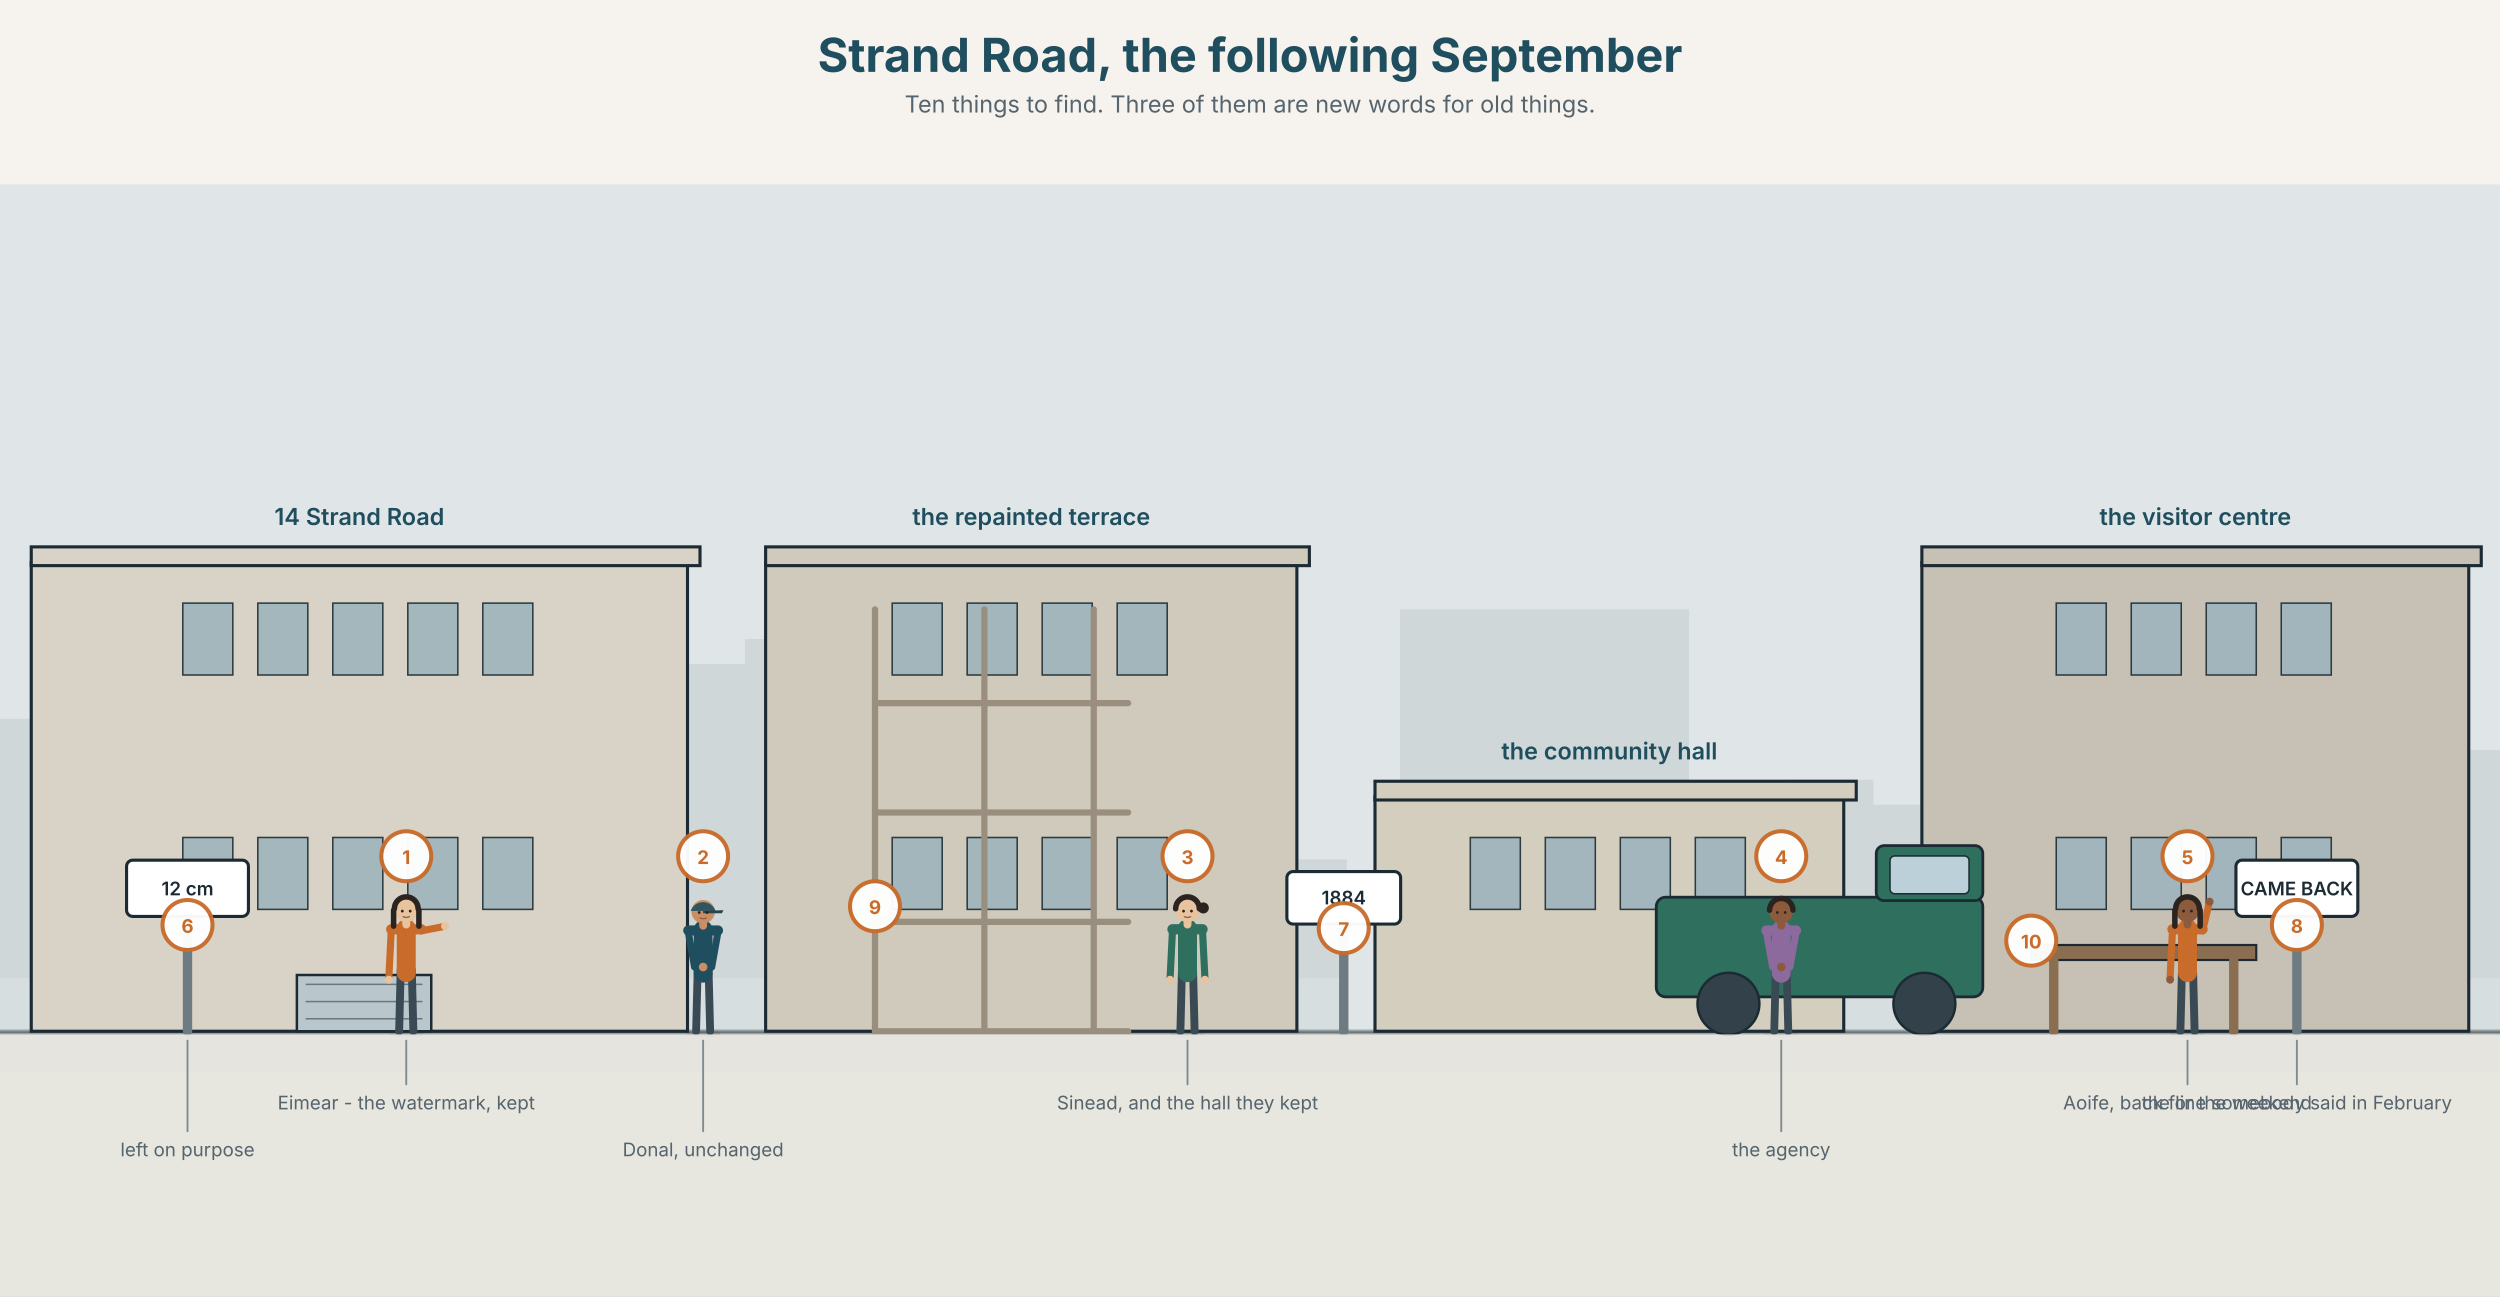
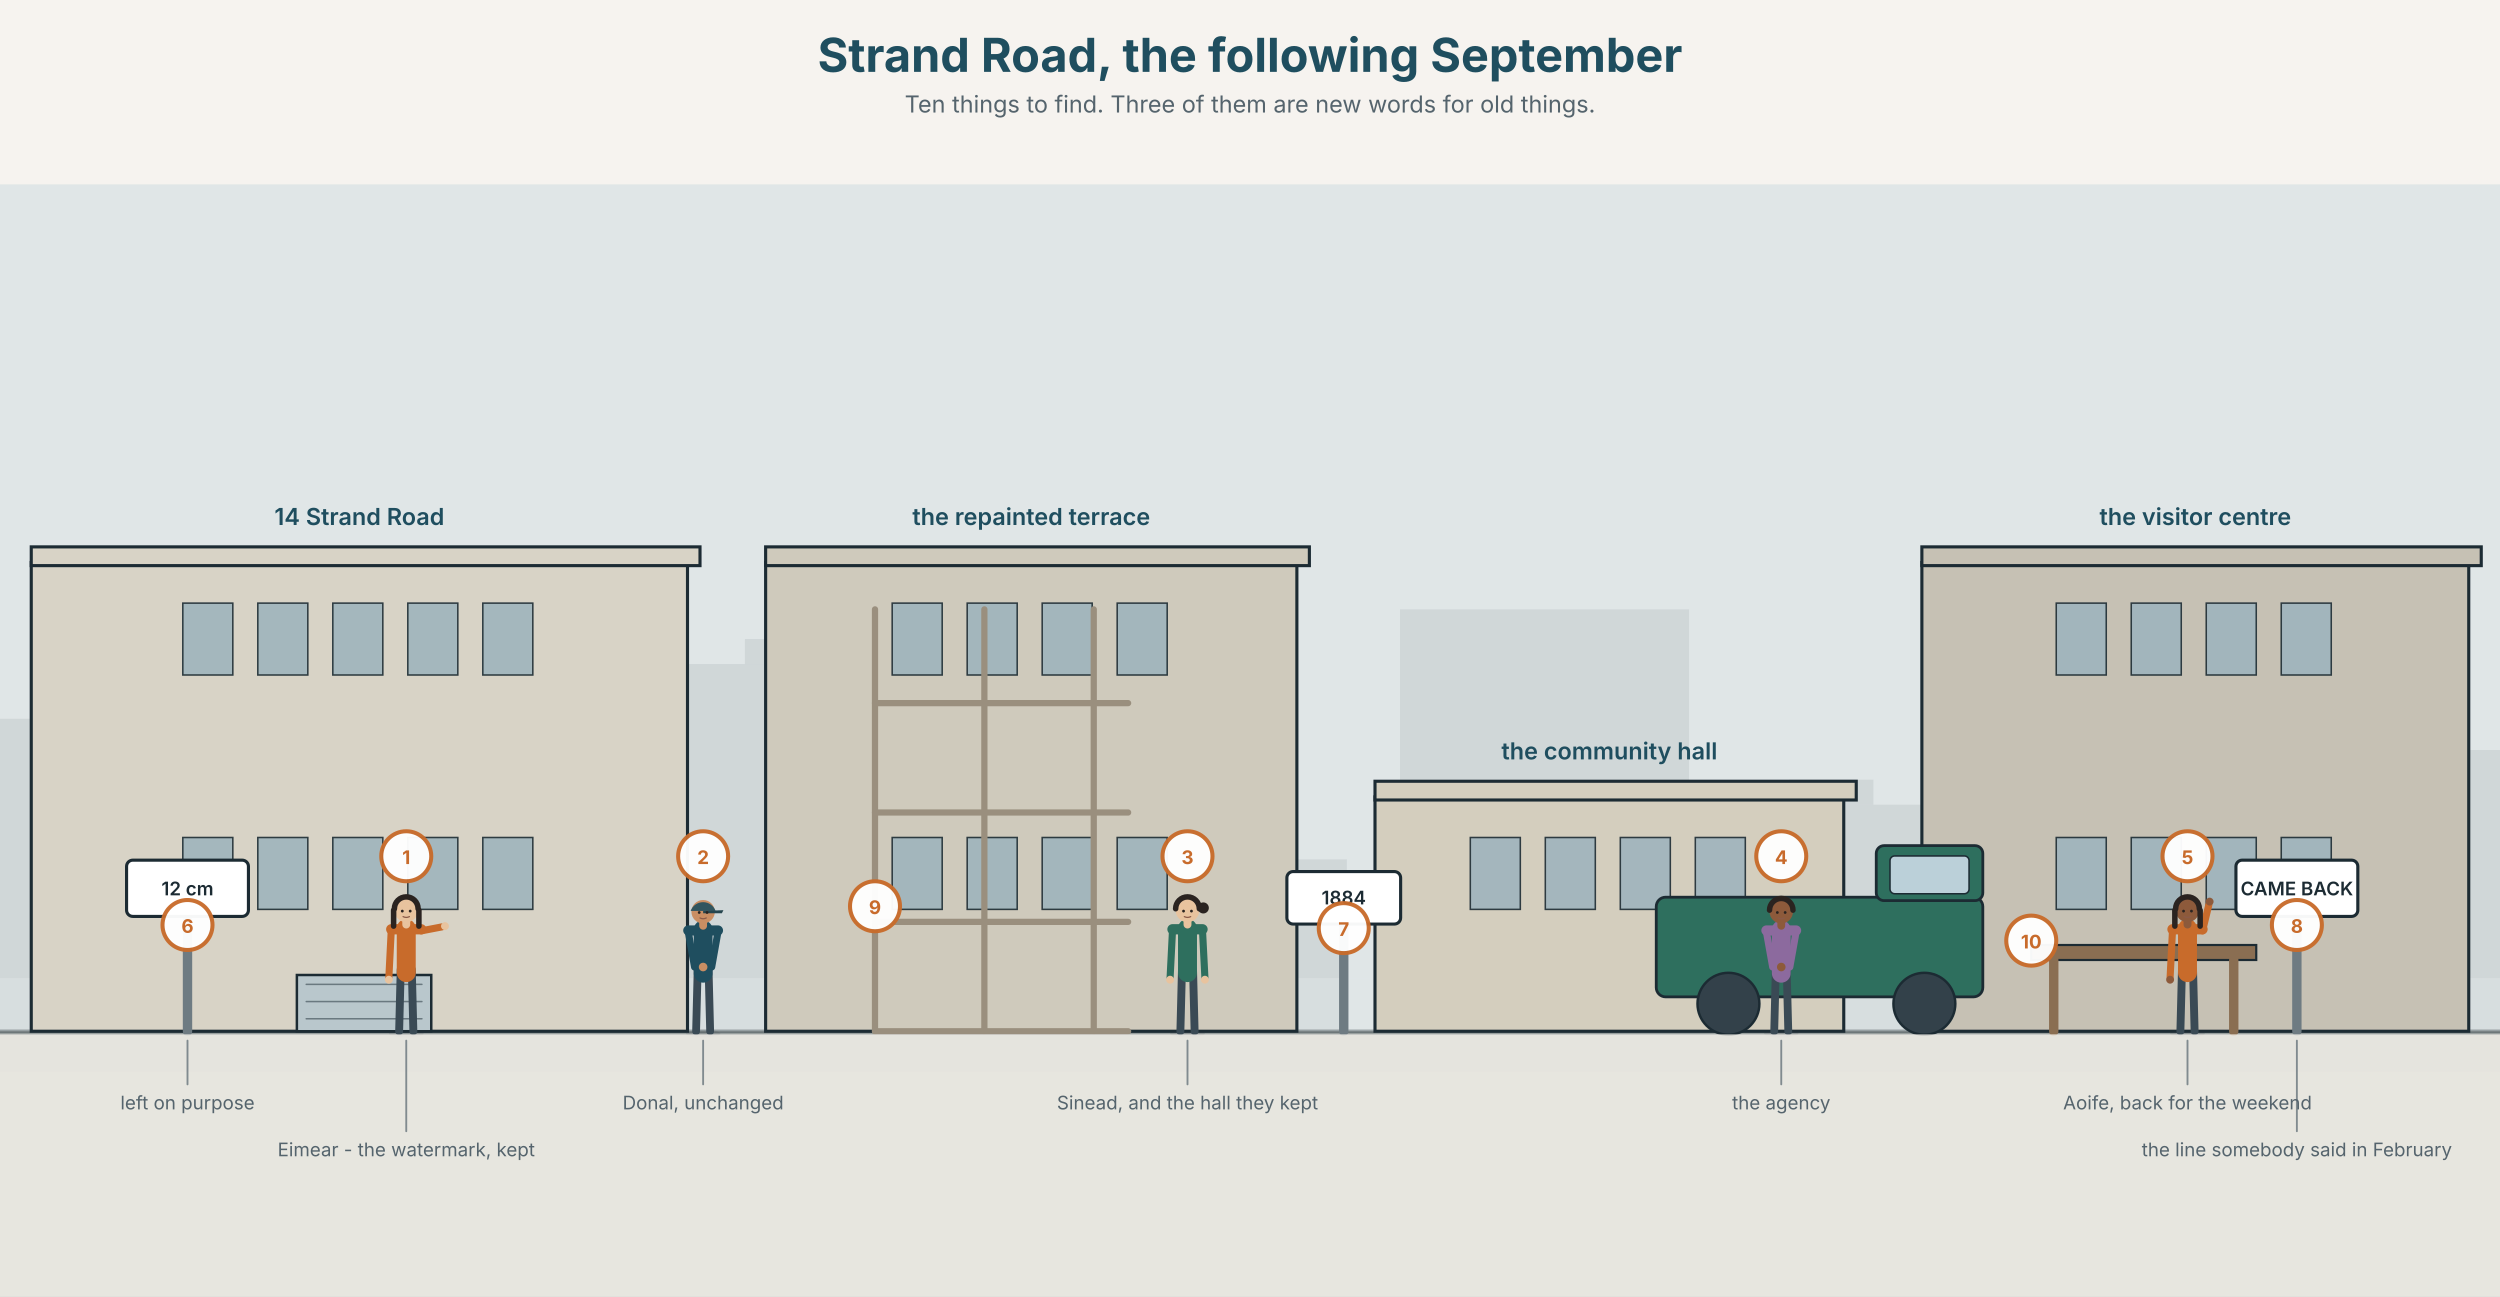
<svg xmlns="http://www.w3.org/2000/svg" width="1600" height="830" viewBox="0 0 1600 830">
  <g id="00_ground">
    <rect x="0" y="0" width="1600" height="830" rx="0" fill="#FBF7F0" />
  </g>
  <g id="10_context">
    <rect x="0" y="0" width="1600" height="660" rx="0" fill="#E0E6E7" />
    <rect x="-40" y="460" width="205" height="200" rx="0" fill="#1C2B33" stroke="none" stroke-width="1.5" opacity="0.085" />
    <rect x="204" y="585" width="200" height="75" rx="0" fill="#1C2B33" stroke="none" stroke-width="1.5" opacity="0.085" />
    <rect x="428" y="425" width="195" height="235" rx="0" fill="#1C2B33" stroke="none" stroke-width="1.5" opacity="0.085" />
    <rect x="476.75" y="409" width="58.5" height="16" rx="0" fill="#1C2B33" stroke="none" stroke-width="1.5" opacity="0.085" />
    <rect x="672" y="550" width="190" height="110" rx="0" fill="#1C2B33" stroke="none" stroke-width="1.5" opacity="0.085" />
    <rect x="896" y="390" width="185" height="270" rx="0" fill="#1C2B33" stroke="none" stroke-width="1.5" opacity="0.085" />
    <rect x="1100" y="515" width="180" height="145" rx="0" fill="#1C2B33" stroke="none" stroke-width="1.5" opacity="0.085" />
    <rect x="1145.0" y="499" width="54.0" height="16" rx="0" fill="#1C2B33" stroke="none" stroke-width="1.5" opacity="0.085" />
    <rect x="1324" y="355" width="175" height="305" rx="0" fill="#1C2B33" stroke="none" stroke-width="1.5" opacity="0.085" />
    <rect x="1528" y="480" width="170" height="180" rx="0" fill="#1C2B33" stroke="none" stroke-width="1.5" opacity="0.085" />
    <rect x="0" y="626" width="1600" height="34" rx="0" fill="#E0E6E7" opacity="0.45" />
    <rect x="0" y="660" width="1600" height="170" rx="0" fill="#A1A7A6" />
    <rect x="0" y="660" width="1600" height="26" rx="0" fill="#1C2B33" opacity="0.07" />
    <line x1="0" y1="660" x2="1600" y2="660" stroke="#1C2B33" stroke-width="2.2" stroke-linecap="round" opacity="0.35" />
    <rect x="20" y="360" width="420" height="300" rx="0" fill="#D8D3C6" stroke="#1C2B33" stroke-width="2" />
    <rect x="20" y="350" width="428" height="12" rx="0" fill="#D8D3C6" stroke="#1C2B33" stroke-width="2" />
    <rect x="117.0" y="386" width="32" height="46" rx="0" fill="#9FB4BD" stroke="#1C2B33" stroke-width="1" opacity="0.9" />
    <rect x="165.0" y="386" width="32" height="46" rx="0" fill="#9FB4BD" stroke="#1C2B33" stroke-width="1" opacity="0.9" />
    <rect x="213.0" y="386" width="32" height="46" rx="0" fill="#9FB4BD" stroke="#1C2B33" stroke-width="1" opacity="0.9" />
    <rect x="261.0" y="386" width="32" height="46" rx="0" fill="#9FB4BD" stroke="#1C2B33" stroke-width="1" opacity="0.9" />
    <rect x="309.0" y="386" width="32" height="46" rx="0" fill="#9FB4BD" stroke="#1C2B33" stroke-width="1" opacity="0.9" />
    <rect x="117.0" y="536" width="32" height="46" rx="0" fill="#9FB4BD" stroke="#1C2B33" stroke-width="1" opacity="0.9" />
    <rect x="165.0" y="536" width="32" height="46" rx="0" fill="#9FB4BD" stroke="#1C2B33" stroke-width="1" opacity="0.9" />
    <rect x="213.0" y="536" width="32" height="46" rx="0" fill="#9FB4BD" stroke="#1C2B33" stroke-width="1" opacity="0.9" />
    <rect x="261.0" y="536" width="32" height="46" rx="0" fill="#9FB4BD" stroke="#1C2B33" stroke-width="1" opacity="0.9" />
    <rect x="309.0" y="536" width="32" height="46" rx="0" fill="#9FB4BD" stroke="#1C2B33" stroke-width="1" opacity="0.9" />
    <rect x="490" y="360" width="340" height="300" rx="0" fill="#CFCABC" stroke="#1C2B33" stroke-width="2" />
    <rect x="490" y="350" width="348" height="12" rx="0" fill="#CFCABC" stroke="#1C2B33" stroke-width="2" />
    <rect x="571.0" y="386" width="32" height="46" rx="0" fill="#9FB4BD" stroke="#1C2B33" stroke-width="1" opacity="0.9" />
    <rect x="619.0" y="386" width="32" height="46" rx="0" fill="#9FB4BD" stroke="#1C2B33" stroke-width="1" opacity="0.9" />
    <rect x="667.0" y="386" width="32" height="46" rx="0" fill="#9FB4BD" stroke="#1C2B33" stroke-width="1" opacity="0.9" />
    <rect x="715.0" y="386" width="32" height="46" rx="0" fill="#9FB4BD" stroke="#1C2B33" stroke-width="1" opacity="0.9" />
    <rect x="571.0" y="536" width="32" height="46" rx="0" fill="#9FB4BD" stroke="#1C2B33" stroke-width="1" opacity="0.9" />
    <rect x="619.0" y="536" width="32" height="46" rx="0" fill="#9FB4BD" stroke="#1C2B33" stroke-width="1" opacity="0.9" />
    <rect x="667.0" y="536" width="32" height="46" rx="0" fill="#9FB4BD" stroke="#1C2B33" stroke-width="1" opacity="0.9" />
    <rect x="715.0" y="536" width="32" height="46" rx="0" fill="#9FB4BD" stroke="#1C2B33" stroke-width="1" opacity="0.9" />
    <rect x="880" y="510" width="300" height="150" rx="0" fill="#D4CEBE" stroke="#1C2B33" stroke-width="2" />
    <rect x="880" y="500" width="308" height="12" rx="0" fill="#D4CEBE" stroke="#1C2B33" stroke-width="2" />
    <rect x="941.0" y="536" width="32" height="46" rx="0" fill="#9FB4BD" stroke="#1C2B33" stroke-width="1" opacity="0.9" />
    <rect x="989.0" y="536" width="32" height="46" rx="0" fill="#9FB4BD" stroke="#1C2B33" stroke-width="1" opacity="0.9" />
    <rect x="1037.0" y="536" width="32" height="46" rx="0" fill="#9FB4BD" stroke="#1C2B33" stroke-width="1" opacity="0.9" />
    <rect x="1085.0" y="536" width="32" height="46" rx="0" fill="#9FB4BD" stroke="#1C2B33" stroke-width="1" opacity="0.9" />
    <rect x="1230" y="360" width="350" height="300" rx="0" fill="#C6C1B4" stroke="#1C2B33" stroke-width="2" />
    <rect x="1230" y="350" width="358" height="12" rx="0" fill="#C6C1B4" stroke="#1C2B33" stroke-width="2" />
    <rect x="1316.0" y="386" width="32" height="46" rx="0" fill="#9FB4BD" stroke="#1C2B33" stroke-width="1" opacity="0.9" />
    <rect x="1364.0" y="386" width="32" height="46" rx="0" fill="#9FB4BD" stroke="#1C2B33" stroke-width="1" opacity="0.9" />
    <rect x="1412.0" y="386" width="32" height="46" rx="0" fill="#9FB4BD" stroke="#1C2B33" stroke-width="1" opacity="0.9" />
    <rect x="1460.0" y="386" width="32" height="46" rx="0" fill="#9FB4BD" stroke="#1C2B33" stroke-width="1" opacity="0.9" />
    <rect x="1316.0" y="536" width="32" height="46" rx="0" fill="#9FB4BD" stroke="#1C2B33" stroke-width="1" opacity="0.9" />
    <rect x="1364.0" y="536" width="32" height="46" rx="0" fill="#9FB4BD" stroke="#1C2B33" stroke-width="1" opacity="0.9" />
    <rect x="1412.0" y="536" width="32" height="46" rx="0" fill="#9FB4BD" stroke="#1C2B33" stroke-width="1" opacity="0.9" />
    <rect x="1460.0" y="536" width="32" height="46" rx="0" fill="#9FB4BD" stroke="#1C2B33" stroke-width="1" opacity="0.9" />
  </g>
  <g id="20_subject">
    <line x1="560" y1="660" x2="722.0" y2="660" stroke="#9A8F7E" stroke-width="4" stroke-linecap="round" />
    <line x1="560" y1="590" x2="722.0" y2="590" stroke="#9A8F7E" stroke-width="4" stroke-linecap="round" />
    <line x1="560" y1="520" x2="722.0" y2="520" stroke="#9A8F7E" stroke-width="4" stroke-linecap="round" />
    <line x1="560" y1="450" x2="722.0" y2="450" stroke="#9A8F7E" stroke-width="4" stroke-linecap="round" />
    <line x1="560" y1="660" x2="560" y2="390.0" stroke="#9A8F7E" stroke-width="4" stroke-linecap="round" />
    <line x1="630" y1="660" x2="630" y2="390.0" stroke="#9A8F7E" stroke-width="4" stroke-linecap="round" />
    <line x1="700" y1="660" x2="700" y2="390.0" stroke="#9A8F7E" stroke-width="4" stroke-linecap="round" />
    <rect x="1060" y="574.2" width="209" height="63.8" rx="6" fill="#2E6F5E" stroke="#1C2B33" stroke-width="1.8" />
    <rect x="1200.8" y="541.2" width="68.2" height="35.2" rx="5" fill="#2E6F5E" stroke="#1C2B33" stroke-width="1.8" />
    <rect x="1209.6" y="547.8" width="50.6" height="24.2" rx="3" fill="#BBD0D9" stroke="#1C2B33" stroke-width="1" />
    <circle cx="1106.2" cy="642.4" r="19.8" fill="#33414A" stroke="#1C2B33" stroke-width="1.6" />
    <circle cx="1231.6" cy="642.4" r="19.8" fill="#33414A" stroke="#1C2B33" stroke-width="1.6" />
    <rect x="1300" y="604.8" width="144.0" height="9.6" rx="0" fill="#8A6E52" stroke="#1C2B33" stroke-width="1.4" />
    <line x1="1314.4" y1="614.4" x2="1314.4" y2="660" stroke="#8A6E52" stroke-width="6" stroke-linecap="round" />
    <line x1="1429.6" y1="614.4" x2="1429.6" y2="660" stroke="#8A6E52" stroke-width="6" stroke-linecap="round" />
    <rect x="190" y="624.0" width="86.0" height="36.0" rx="0" fill="#B9C7CC" stroke="#1C2B33" stroke-width="1.6" />
    <line x1="196.0" y1="630.0" x2="270.0" y2="630.0" stroke="#1C2B33" stroke-width="1" stroke-linecap="round" opacity="0.5" />
    <line x1="196.0" y1="641.0" x2="270.0" y2="641.0" stroke="#1C2B33" stroke-width="1" stroke-linecap="round" opacity="0.5" />
    <line x1="196.0" y1="652.0" x2="270.0" y2="652.0" stroke="#1C2B33" stroke-width="1" stroke-linecap="round" opacity="0.5" />
    <line x1="120" y1="660" x2="120" y2="585.0" stroke="#6E7B82" stroke-width="6" stroke-linecap="round" />
    <rect x="81.0" y="550.5" width="78.0" height="36.0" rx="4" fill="#FFFFFF" stroke="#1C2B33" stroke-width="2" />
    <text x="120" y="573.0" font-family="Inter, DejaVu Sans, sans-serif" font-size="12" fill="#1C2B33" text-anchor="middle" font-weight="600" font-style="normal">12 cm</text>
    <line x1="860" y1="660" x2="860" y2="590.0" stroke="#6E7B82" stroke-width="6" stroke-linecap="round" />
    <rect x="823.6" y="557.8" width="72.8" height="33.6" rx="4" fill="#FFFFFF" stroke="#1C2B33" stroke-width="2" />
    <text x="860" y="578.8" font-family="Inter, DejaVu Sans, sans-serif" font-size="12" fill="#1C2B33" text-anchor="middle" font-weight="600" font-style="normal">1884</text>
    <line x1="1470" y1="660" x2="1470" y2="585.0" stroke="#6E7B82" stroke-width="6" stroke-linecap="round" />
    <rect x="1431.0" y="550.5" width="78.0" height="36.0" rx="4" fill="#FFFFFF" stroke="#1C2B33" stroke-width="2" />
    <text x="1470" y="573.0" font-family="Inter, DejaVu Sans, sans-serif" font-size="12" fill="#1C2B33" text-anchor="middle" font-weight="600" font-style="normal">CAME BACK</text>
    <ellipse cx="260" cy="661.518" rx="11.129" ry="2.529" fill="#1C2B33" opacity="0.10" />
    <path d="M 255.447 660 L 256.459 620.44" fill="none" stroke="#3A4A55" stroke-width="5.059" stroke-linecap="round" stroke-linejoin="round" />
    <path d="M 264.553 660 L 263.541 620.44" fill="none" stroke="#3A4A55" stroke-width="5.059" stroke-linecap="round" stroke-linejoin="round" />
    <path d="M 260.0 594.235 L 260 622.464" fill="none" stroke="#C86B2B" stroke-width="12.141" stroke-linecap="round" stroke-linejoin="round" />
    <path d="M 250.388 594.741 L 269.612 594.741" fill="none" stroke="#C86B2B" stroke-width="6.576" stroke-linecap="round" stroke-linejoin="round" />
    <path d="M 250.388 595.753 L 248.871 625.499" fill="none" stroke="#C86B2B" stroke-width="4.553" stroke-linecap="round" stroke-linejoin="round" />
    <circle cx="248.871" cy="627.016" r="2.529" fill="#E8C39E" />
    <path d="M 269.612 595.753 L 282.765 593.224" fill="none" stroke="#C86B2B" stroke-width="4.553" stroke-linecap="round" stroke-linejoin="round" />
    <circle cx="284.788" cy="592.718" r="2.529" fill="#E8C39E" />
    <path d="M 260.0 591.706 L 260.0 589.176" fill="none" stroke="#E8C39E" stroke-width="5.059" stroke-linecap="round" stroke-linejoin="round" />
    <circle cx="260.0" cy="582.6" r="7.588" fill="#E8C39E" />
    <path d="M 252.412 581.588 A 7.588 7.588 0 0 1 267.588 581.588" fill="none" stroke="#2A2320" stroke-width="3.541" stroke-linecap="round" stroke-linejoin="round" />
    <path d="M 251.906 582.6 L 251.906 592.718" fill="none" stroke="#2A2320" stroke-width="3.541" stroke-linecap="round" stroke-linejoin="round" />
    <path d="M 268.094 582.6 L 268.094 592.718" fill="none" stroke="#2A2320" stroke-width="3.541" stroke-linecap="round" stroke-linejoin="round" />
    <circle cx="257.471" cy="583.106" r="0.911" fill="#2A2320" />
    <circle cx="262.529" cy="583.106" r="0.911" fill="#2A2320" />
    <path d="M 257.976 586.647 Q 260.0 587.659 262.024 586.647" fill="none" stroke="#8A5A48" stroke-width="0.809" stroke-linecap="round" stroke-linejoin="round" />
    <ellipse cx="450" cy="661.5" rx="11.0" ry="2.5" fill="#1C2B33" opacity="0.10" />
    <path d="M 445.5 660 L 446.5 620.9" fill="none" stroke="#3A4A55" stroke-width="5.0" stroke-linecap="round" stroke-linejoin="round" />
    <path d="M 454.5 660 L 453.5 620.9" fill="none" stroke="#3A4A55" stroke-width="5.0" stroke-linecap="round" stroke-linejoin="round" />
    <path d="M 450.0 595.0 L 450 622.9" fill="none" stroke="#1F4E5F" stroke-width="12.0" stroke-linecap="round" stroke-linejoin="round" />
    <path d="M 440.5 595.5 L 459.5 595.5" fill="none" stroke="#1F4E5F" stroke-width="6.5" stroke-linecap="round" stroke-linejoin="round" />
    <path d="M 440.5 596.5 L 444.5 618.9" fill="none" stroke="#1F4E5F" stroke-width="4.5" stroke-linecap="round" stroke-linejoin="round" />
    <path d="M 459.5 596.5 L 455.5 618.9" fill="none" stroke="#1F4E5F" stroke-width="4.5" stroke-linecap="round" stroke-linejoin="round" />
    <circle cx="450" cy="618.9" r="2.75" fill="#C98E63" />
    <path d="M 450.0 592.5 L 450.0 590.0" fill="none" stroke="#C98E63" stroke-width="5.0" stroke-linecap="round" stroke-linejoin="round" />
    <circle cx="450.0" cy="583.5" r="7.5" fill="#C98E63" />
    <path d="M 442.0 583.0 A 8.5 8.5 0 0 1 458.0 583.0 Z" fill="#30555F" stroke="none" stroke-width="1.5" stroke-linecap="round" stroke-linejoin="round" />
    <path d="M 450.0 583.0 L 463.0 582.5 L 462.0 584.5 L 450.0 584.5 Z" fill="#26454E" stroke="none" stroke-width="1.5" stroke-linecap="round" stroke-linejoin="round" />
    <circle cx="447.5" cy="584.0" r="0.9" fill="#2A2320" />
    <circle cx="452.5" cy="584.0" r="0.9" fill="#2A2320" />
    <path d="M 448.0 587.5 Q 450.0 588.5 452.0 587.5" fill="none" stroke="#8A5A48" stroke-width="0.8" stroke-linecap="round" stroke-linejoin="round" />
    <ellipse cx="760" cy="661.518" rx="11.129" ry="2.529" fill="#1C2B33" opacity="0.10" />
    <path d="M 755.447 660 L 756.459 620.44" fill="none" stroke="#3A4A55" stroke-width="5.059" stroke-linecap="round" stroke-linejoin="round" />
    <path d="M 764.553 660 L 763.541 620.44" fill="none" stroke="#3A4A55" stroke-width="5.059" stroke-linecap="round" stroke-linejoin="round" />
    <path d="M 760.0 594.235 L 760 622.464" fill="none" stroke="#2E6F5E" stroke-width="12.141" stroke-linecap="round" stroke-linejoin="round" />
    <path d="M 750.388 594.741 L 769.612 594.741" fill="none" stroke="#2E6F5E" stroke-width="6.576" stroke-linecap="round" stroke-linejoin="round" />
    <path d="M 750.388 595.753 L 748.871 625.499" fill="none" stroke="#2E6F5E" stroke-width="4.553" stroke-linecap="round" stroke-linejoin="round" />
    <circle cx="748.871" cy="627.016" r="2.529" fill="#E8C39E" />
    <path d="M 769.612 595.753 L 771.129 625.499" fill="none" stroke="#2E6F5E" stroke-width="4.553" stroke-linecap="round" stroke-linejoin="round" />
    <circle cx="771.129" cy="627.016" r="2.529" fill="#E8C39E" />
    <path d="M 760.0 591.706 L 760.0 589.176" fill="none" stroke="#E8C39E" stroke-width="5.059" stroke-linecap="round" stroke-linejoin="round" />
    <circle cx="760.0" cy="582.6" r="7.588" fill="#E8C39E" />
    <path d="M 752.412 581.588 A 7.588 7.588 0 0 1 767.588 581.588" fill="none" stroke="#2A2320" stroke-width="3.541" stroke-linecap="round" stroke-linejoin="round" />
    <circle cx="770.118" cy="581.082" r="3.541" fill="#2A2320" stroke="none" stroke-width="1.5" />
    <circle cx="757.471" cy="583.106" r="0.911" fill="#2A2320" />
    <circle cx="762.529" cy="583.106" r="0.911" fill="#2A2320" />
    <path d="M 757.976 586.647 Q 760.0 587.659 762.024 586.647" fill="none" stroke="#8A5A48" stroke-width="0.809" stroke-linecap="round" stroke-linejoin="round" />
    <ellipse cx="1140" cy="661.5" rx="11.0" ry="2.5" fill="#1C2B33" opacity="0.10" />
    <path d="M 1135.5 660 L 1136.5 620.9" fill="none" stroke="#3A4A55" stroke-width="5.0" stroke-linecap="round" stroke-linejoin="round" />
    <path d="M 1144.5 660 L 1143.5 620.9" fill="none" stroke="#3A4A55" stroke-width="5.0" stroke-linecap="round" stroke-linejoin="round" />
    <path d="M 1140.0 595.0 L 1140 622.9" fill="none" stroke="#8C6A9E" stroke-width="12.0" stroke-linecap="round" stroke-linejoin="round" />
    <path d="M 1130.5 595.5 L 1149.5 595.5" fill="none" stroke="#8C6A9E" stroke-width="6.5" stroke-linecap="round" stroke-linejoin="round" />
    <path d="M 1130.5 596.5 L 1134.5 618.9" fill="none" stroke="#8C6A9E" stroke-width="4.5" stroke-linecap="round" stroke-linejoin="round" />
    <path d="M 1149.5 596.5 L 1145.5 618.9" fill="none" stroke="#8C6A9E" stroke-width="4.5" stroke-linecap="round" stroke-linejoin="round" />
    <circle cx="1140" cy="618.9" r="2.75" fill="#8D5A3B" />
    <path d="M 1140.0 592.5 L 1140.0 590.0" fill="none" stroke="#8D5A3B" stroke-width="5.0" stroke-linecap="round" stroke-linejoin="round" />
    <circle cx="1140.0" cy="583.5" r="7.5" fill="#8D5A3B" />
    <path d="M 1132.5 582.5 A 7.5 7.5 0 0 1 1147.5 582.5" fill="none" stroke="#2A2320" stroke-width="3.5" stroke-linecap="round" stroke-linejoin="round" />
    <circle cx="1137.5" cy="584.0" r="0.9" fill="#2A2320" />
    <circle cx="1142.5" cy="584.0" r="0.9" fill="#2A2320" />
    <path d="M 1138.0 587.5 Q 1140.0 588.5 1142.0 587.5" fill="none" stroke="#8A5A48" stroke-width="0.8" stroke-linecap="round" stroke-linejoin="round" />
    <ellipse cx="1400" cy="661.518" rx="11.129" ry="2.529" fill="#1C2B33" opacity="0.10" />
    <path d="M 1395.447 660 L 1396.459 620.44" fill="none" stroke="#3A4A55" stroke-width="5.059" stroke-linecap="round" stroke-linejoin="round" />
    <path d="M 1404.553 660 L 1403.541 620.44" fill="none" stroke="#3A4A55" stroke-width="5.059" stroke-linecap="round" stroke-linejoin="round" />
    <path d="M 1400.0 594.235 L 1400 622.464" fill="none" stroke="#C86B2B" stroke-width="12.141" stroke-linecap="round" stroke-linejoin="round" />
    <path d="M 1390.388 594.741 L 1409.612 594.741" fill="none" stroke="#C86B2B" stroke-width="6.576" stroke-linecap="round" stroke-linejoin="round" />
    <path d="M 1390.388 595.753 L 1388.871 625.499" fill="none" stroke="#C86B2B" stroke-width="4.553" stroke-linecap="round" stroke-linejoin="round" />
    <circle cx="1388.871" cy="627.016" r="2.529" fill="#8D5A3B" />
    <path d="M 1409.612 595.753 L 1413.659 579.059" fill="none" stroke="#C86B2B" stroke-width="4.553" stroke-linecap="round" stroke-linejoin="round" />
    <circle cx="1414.165" cy="577.035" r="2.529" fill="#8D5A3B" />
    <path d="M 1400.0 591.706 L 1400.0 589.176" fill="none" stroke="#8D5A3B" stroke-width="5.059" stroke-linecap="round" stroke-linejoin="round" />
    <circle cx="1400.0" cy="582.6" r="7.588" fill="#8D5A3B" />
    <path d="M 1392.412 581.588 A 7.588 7.588 0 0 1 1407.588 581.588" fill="none" stroke="#2A2320" stroke-width="3.541" stroke-linecap="round" stroke-linejoin="round" />
    <path d="M 1391.906 582.6 L 1391.906 592.718" fill="none" stroke="#2A2320" stroke-width="3.541" stroke-linecap="round" stroke-linejoin="round" />
    <path d="M 1408.094 582.6 L 1408.094 592.718" fill="none" stroke="#2A2320" stroke-width="3.541" stroke-linecap="round" stroke-linejoin="round" />
    <circle cx="1397.471" cy="583.106" r="0.911" fill="#2A2320" />
    <circle cx="1402.529" cy="583.106" r="0.911" fill="#2A2320" />
    <path d="M 1397.976 586.647 Q 1400.0 587.659 1402.024 586.647" fill="none" stroke="#8A5A48" stroke-width="0.809" stroke-linecap="round" stroke-linejoin="round" />
  </g>
  <g id="30_detail">
    <circle cx="260" cy="548" r="16" fill="#FFFFFF" stroke="#C86B2B" stroke-width="2.6" opacity="0.96" />
    <text x="260" y="553" font-family="Inter, DejaVu Sans, sans-serif" font-size="12" fill="#C86B2B" text-anchor="middle" font-weight="700" font-style="normal">1</text>
    <circle cx="450" cy="548" r="16" fill="#FFFFFF" stroke="#C86B2B" stroke-width="2.6" opacity="0.96" />
    <text x="450" y="553" font-family="Inter, DejaVu Sans, sans-serif" font-size="12" fill="#C86B2B" text-anchor="middle" font-weight="700" font-style="normal">2</text>
    <circle cx="760" cy="548" r="16" fill="#FFFFFF" stroke="#C86B2B" stroke-width="2.6" opacity="0.96" />
    <text x="760" y="553" font-family="Inter, DejaVu Sans, sans-serif" font-size="12" fill="#C86B2B" text-anchor="middle" font-weight="700" font-style="normal">3</text>
    <circle cx="1140" cy="548" r="16" fill="#FFFFFF" stroke="#C86B2B" stroke-width="2.6" opacity="0.96" />
    <text x="1140" y="553" font-family="Inter, DejaVu Sans, sans-serif" font-size="12" fill="#C86B2B" text-anchor="middle" font-weight="700" font-style="normal">4</text>
    <circle cx="1400" cy="548" r="16" fill="#FFFFFF" stroke="#C86B2B" stroke-width="2.6" opacity="0.96" />
    <text x="1400" y="553" font-family="Inter, DejaVu Sans, sans-serif" font-size="12" fill="#C86B2B" text-anchor="middle" font-weight="700" font-style="normal">5</text>
    <circle cx="120" cy="592" r="16" fill="#FFFFFF" stroke="#C86B2B" stroke-width="2.6" opacity="0.96" />
    <text x="120" y="597" font-family="Inter, DejaVu Sans, sans-serif" font-size="12" fill="#C86B2B" text-anchor="middle" font-weight="700" font-style="normal">6</text>
    <circle cx="860" cy="594" r="16" fill="#FFFFFF" stroke="#C86B2B" stroke-width="2.6" opacity="0.96" />
    <text x="860" y="599" font-family="Inter, DejaVu Sans, sans-serif" font-size="12" fill="#C86B2B" text-anchor="middle" font-weight="700" font-style="normal">7</text>
    <circle cx="1470" cy="592" r="16" fill="#FFFFFF" stroke="#C86B2B" stroke-width="2.6" opacity="0.96" />
    <text x="1470" y="597" font-family="Inter, DejaVu Sans, sans-serif" font-size="12" fill="#C86B2B" text-anchor="middle" font-weight="700" font-style="normal">8</text>
    <circle cx="560" cy="580" r="16" fill="#FFFFFF" stroke="#C86B2B" stroke-width="2.6" opacity="0.96" />
    <text x="560" y="585" font-family="Inter, DejaVu Sans, sans-serif" font-size="12" fill="#C86B2B" text-anchor="middle" font-weight="700" font-style="normal">9</text>
    <circle cx="1300" cy="602" r="16" fill="#FFFFFF" stroke="#C86B2B" stroke-width="2.6" opacity="0.96" />
    <text x="1300" y="607" font-family="Inter, DejaVu Sans, sans-serif" font-size="12" fill="#C86B2B" text-anchor="middle" font-weight="700" font-style="normal">10</text>
  </g>
  <g id="40_callouts">
    <rect x="0" y="0" width="1600" height="118" rx="0" fill="#FBF7F0" opacity="0.82" />
    <rect x="0" y="662" width="1600" height="168" rx="0" fill="#FBF7F0" opacity="0.78" />
    <text x="800.0" y="46" font-family="Inter, DejaVu Sans, sans-serif" font-size="30" fill="#1F4E5F" text-anchor="middle" font-weight="700" font-style="normal">Strand Road, the following September</text>
    <text x="800.0" y="72" font-family="Inter, DejaVu Sans, sans-serif" font-size="15" fill="#55646D" text-anchor="middle" font-weight="400" font-style="normal">Ten things to find. Three of them are new words for old things.</text>
    <text x="230.0" y="336" font-family="Inter, DejaVu Sans, sans-serif" font-size="15" fill="#1F4E5F" text-anchor="middle" font-weight="600" font-style="normal">14 Strand Road</text>
    <text x="660.0" y="336" font-family="Inter, DejaVu Sans, sans-serif" font-size="15" fill="#1F4E5F" text-anchor="middle" font-weight="600" font-style="normal">the repainted terrace</text>
    <text x="1030.0" y="486" font-family="Inter, DejaVu Sans, sans-serif" font-size="15" fill="#1F4E5F" text-anchor="middle" font-weight="600" font-style="normal">the community hall</text>
    <text x="1405.0" y="336" font-family="Inter, DejaVu Sans, sans-serif" font-size="15" fill="#1F4E5F" text-anchor="middle" font-weight="600" font-style="normal">the visitor centre</text>
-     <line x1="260" y1="666" x2="260" y2="694" stroke="#55646D" stroke-width="1.2" stroke-linecap="round" opacity="0.7" />
-     <text x="260" y="710" font-family="Inter, DejaVu Sans, sans-serif" font-size="12" fill="#55646D" text-anchor="middle" font-weight="400" font-style="normal">Eimear - the watermark, kept</text>
-     <line x1="450" y1="666" x2="450" y2="724" stroke="#55646D" stroke-width="1.2" stroke-linecap="round" opacity="0.7" />
-     <text x="450" y="740" font-family="Inter, DejaVu Sans, sans-serif" font-size="12" fill="#55646D" text-anchor="middle" font-weight="400" font-style="normal">Donal, unchanged</text>
+     <line x1="120" y1="666" x2="120" y2="694" stroke="#55646D" stroke-width="1.2" stroke-linecap="round" opacity="0.7" />
+     <text x="120" y="710" font-family="Inter, DejaVu Sans, sans-serif" font-size="12" fill="#55646D" text-anchor="middle" font-weight="400" font-style="normal">left on purpose</text>
+     <line x1="260" y1="666" x2="260" y2="724" stroke="#55646D" stroke-width="1.2" stroke-linecap="round" opacity="0.7" />
+     <text x="260" y="740" font-family="Inter, DejaVu Sans, sans-serif" font-size="12" fill="#55646D" text-anchor="middle" font-weight="400" font-style="normal">Eimear - the watermark, kept</text>
+     <line x1="450" y1="666" x2="450" y2="694" stroke="#55646D" stroke-width="1.2" stroke-linecap="round" opacity="0.7" />
+     <text x="450" y="710" font-family="Inter, DejaVu Sans, sans-serif" font-size="12" fill="#55646D" text-anchor="middle" font-weight="400" font-style="normal">Donal, unchanged</text>
    <line x1="760" y1="666" x2="760" y2="694" stroke="#55646D" stroke-width="1.2" stroke-linecap="round" opacity="0.7" />
    <text x="760" y="710" font-family="Inter, DejaVu Sans, sans-serif" font-size="12" fill="#55646D" text-anchor="middle" font-weight="400" font-style="normal">Sinead, and the hall they kept</text>
-     <line x1="1140" y1="666" x2="1140" y2="724" stroke="#55646D" stroke-width="1.2" stroke-linecap="round" opacity="0.7" />
-     <text x="1140" y="740" font-family="Inter, DejaVu Sans, sans-serif" font-size="12" fill="#55646D" text-anchor="middle" font-weight="400" font-style="normal">the agency</text>
+     <line x1="1140" y1="666" x2="1140" y2="694" stroke="#55646D" stroke-width="1.2" stroke-linecap="round" opacity="0.7" />
+     <text x="1140" y="710" font-family="Inter, DejaVu Sans, sans-serif" font-size="12" fill="#55646D" text-anchor="middle" font-weight="400" font-style="normal">the agency</text>
    <line x1="1400" y1="666" x2="1400" y2="694" stroke="#55646D" stroke-width="1.2" stroke-linecap="round" opacity="0.7" />
    <text x="1400" y="710" font-family="Inter, DejaVu Sans, sans-serif" font-size="12" fill="#55646D" text-anchor="middle" font-weight="400" font-style="normal">Aoife, back for the weekend</text>
-     <line x1="120" y1="666" x2="120" y2="724" stroke="#55646D" stroke-width="1.2" stroke-linecap="round" opacity="0.7" />
-     <text x="120" y="740" font-family="Inter, DejaVu Sans, sans-serif" font-size="12" fill="#55646D" text-anchor="middle" font-weight="400" font-style="normal">left on purpose</text>
-     <line x1="1470" y1="666" x2="1470" y2="694" stroke="#55646D" stroke-width="1.2" stroke-linecap="round" opacity="0.7" />
-     <text x="1470" y="710" font-family="Inter, DejaVu Sans, sans-serif" font-size="12" fill="#55646D" text-anchor="middle" font-weight="400" font-style="normal">the line somebody said in February</text>
+     <line x1="1470" y1="666" x2="1470" y2="724" stroke="#55646D" stroke-width="1.2" stroke-linecap="round" opacity="0.7" />
+     <text x="1470" y="740" font-family="Inter, DejaVu Sans, sans-serif" font-size="12" fill="#55646D" text-anchor="middle" font-weight="400" font-style="normal">the line somebody said in February</text>
  </g>
</svg>
